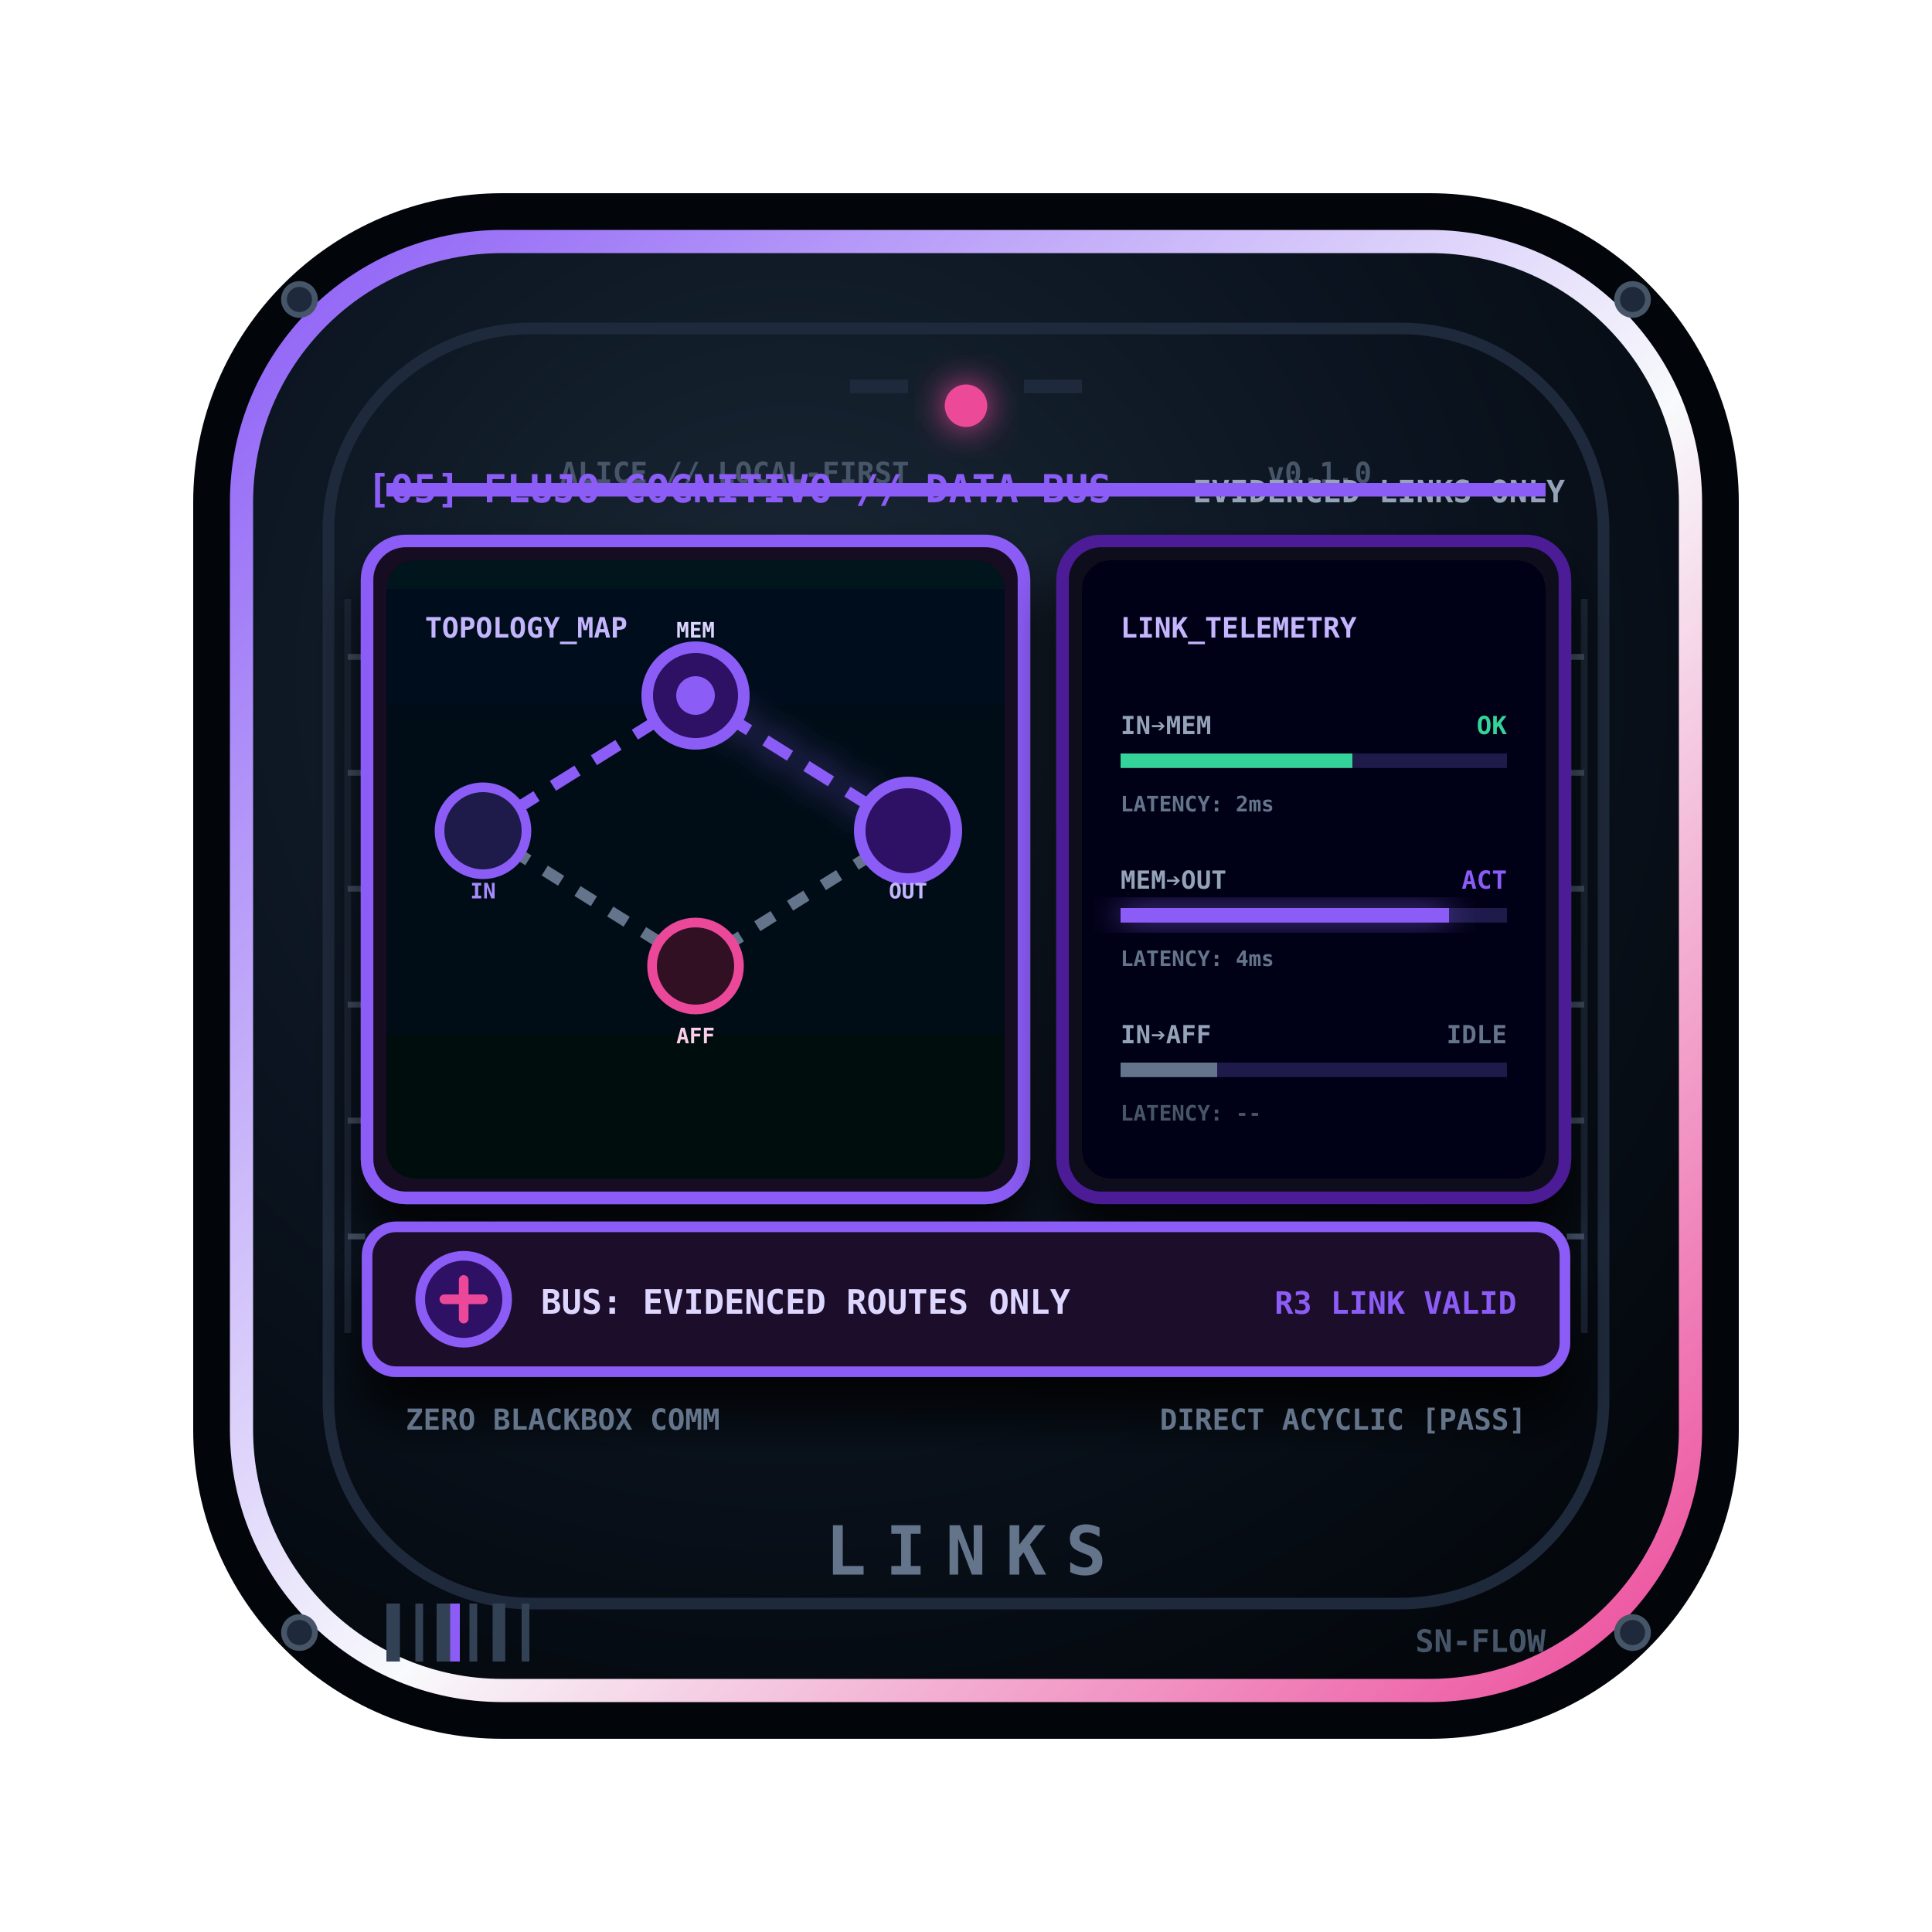
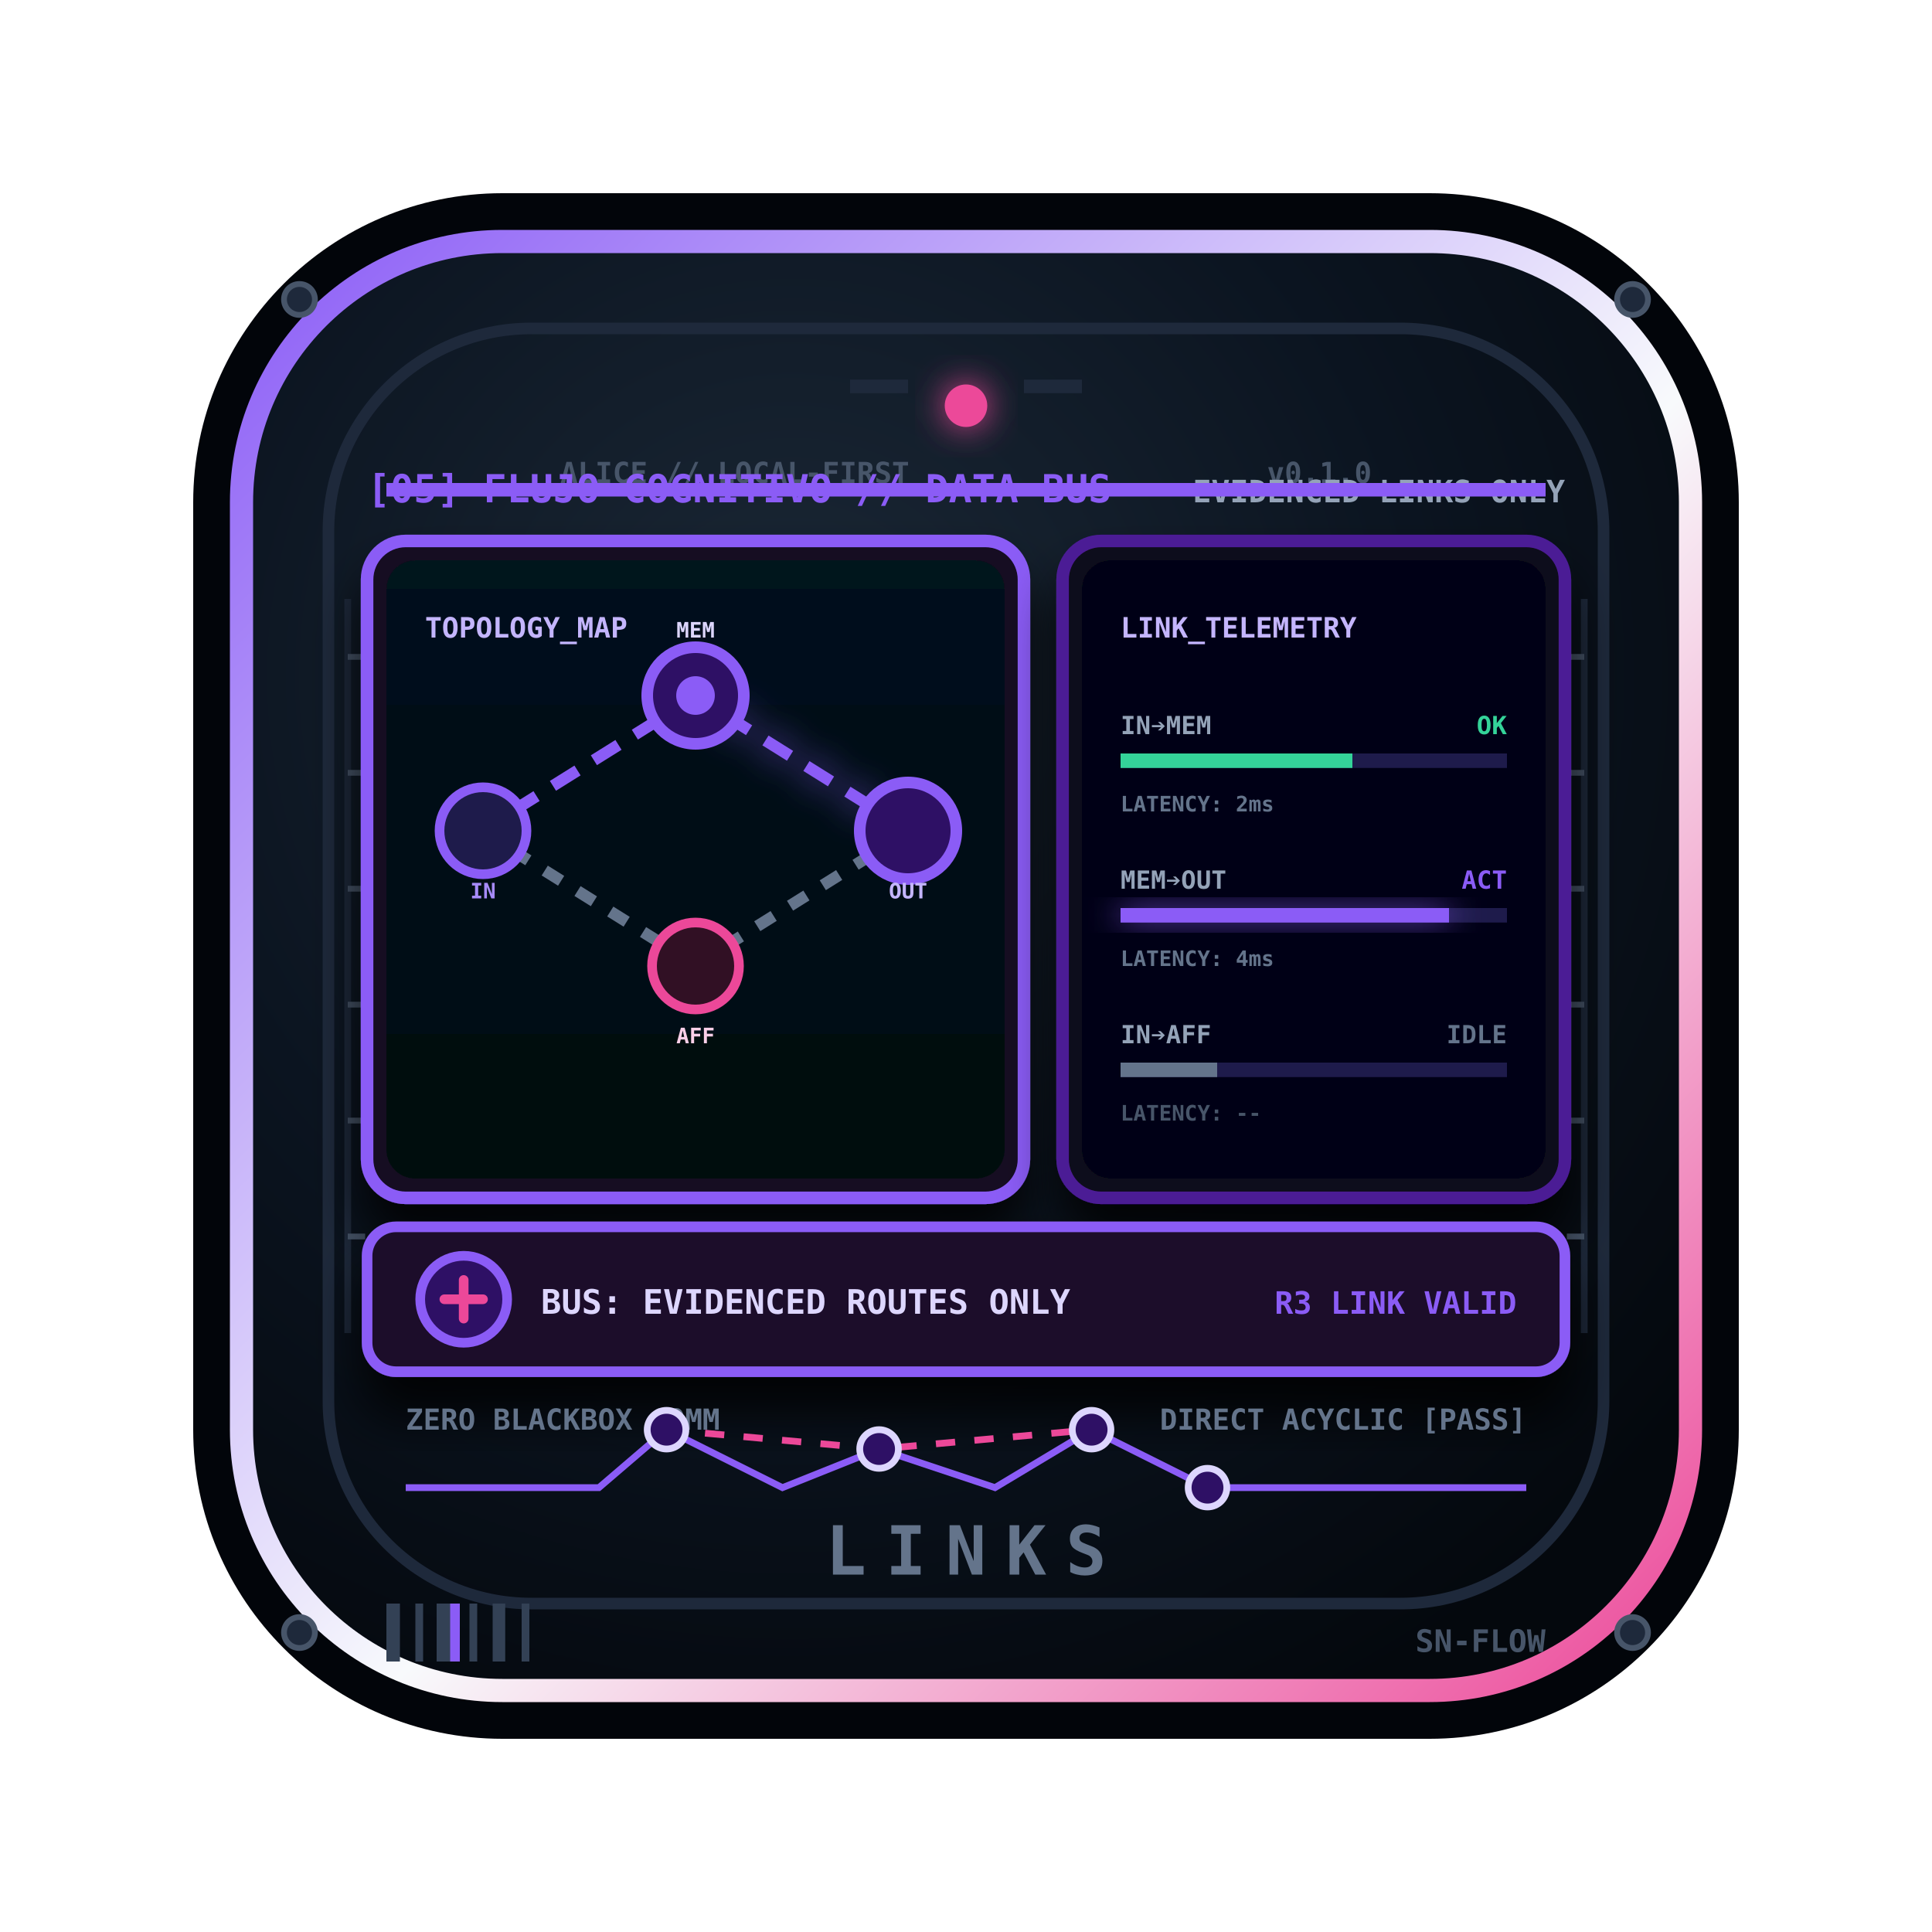
<svg xmlns="http://www.w3.org/2000/svg" viewBox="0 0 200 200" role="img" aria-label="Flujo cognitivo">
  <style>
    .flow-dash{animation:flowDash 2.8s linear infinite}.flow-blink{animation:flowBlink 1.6s steps(2,end) infinite}.flow-blink2{animation:flowBlink 2.3s steps(2,end) .5s infinite}.flow-scan{animation:flowScan 4.2s ease-in-out infinite}.flow-spin{transform-box:fill-box;transform-origin:50% 50%;animation:flowSpin 16s linear infinite}
    @keyframes flowDash{to{stroke-dashoffset:-26}}@keyframes flowBlink{50%{opacity:.25}}
    @keyframes flowScan{0%,100%{y:50px;opacity:.06}50%{y:140px;opacity:.4}}
    @keyframes flowSpin{to{transform:rotate(360deg)}}
    @media(prefers-reduced-motion:reduce){.flow-dash,.flow-blink,.flow-blink2,.flow-scan,.flow-spin{animation:none}}
  </style>
  <defs>
    <radialGradient id="flow-plate" cx="38%" cy="30%" r="80%">
      <stop stop-color="#1b2836" />
      <stop offset=".55" stop-color="#0b1420" />
      <stop offset="1" stop-color="#04080d" />
    </radialGradient>
    <linearGradient id="flow-ga" x1="0" y1="0" x2="1" y2="1">
      <stop stop-color="#8b5cf6" />
      <stop offset=".55" stop-color="#f8fafc" />
      <stop offset="1" stop-color="#ec4899" />
    </linearGradient>
    <linearGradient id="flow-gb" x1="0" x2="1">
      <stop stop-color="#ec4899" />
      <stop offset="1" stop-color="#8b5cf6" />
    </linearGradient>
    <linearGradient id="flow-metal" x1="0" y1="0" x2="1" y2="1">
      <stop stop-color="#94a3b8" />
      <stop offset=".35" stop-color="#334155" />
      <stop offset=".7" stop-color="#111827" />
      <stop offset="1" stop-color="#020617" />
    </linearGradient>
    <linearGradient id="flow-screen-bg" x1="0" y1="0" x2="0" y2="1">
      <stop stop-color="#06121d" />
      <stop offset="1" stop-color="#02070e" />
    </linearGradient>
    <radialGradient id="flow-halo">
      <stop stop-color="#fff" />
      <stop offset=".2" stop-color="#8b5cf6" />
      <stop offset=".7" stop-color="#ec4899" />
      <stop offset="1" stop-color="#07111d" />
    </radialGradient>
    <filter id="flow-shadow" x="-45%" y="-45%" width="190%" height="200%">
      <feDropShadow dx="0" dy="4" stdDeviation="2.6" flood-color="#000" flood-opacity=".85" />
    </filter>
    <filter id="flow-glow" x="-70%" y="-70%" width="240%" height="240%">
      <feGaussianBlur stdDeviation="1.8" result="b" />
      <feMerge>
        <feMergeNode in="b" />
        <feMergeNode in="SourceGraphic" />
      </feMerge>
    </filter>
  </defs>
  <rect x="20" y="20" width="160" height="160" rx="32" fill="#02050a" />
  <rect x="25" y="25" width="150" height="150" rx="27" fill="url(#flow-plate)" stroke="url(#flow-ga)" stroke-width="2.4" />
  <rect x="34" y="34" width="132" height="132" rx="21" fill="none" stroke="#1e293b" stroke-width="1.2" />
  <g fill="#1e293b" stroke="#475569" stroke-width=".6">
    <circle cx="31" cy="31" r="1.6" />
    <circle cx="169" cy="31" r="1.6" />
    <circle cx="31" cy="169" r="1.6" />
    <circle cx="169" cy="169" r="1.6" />
  </g>
  <path d="M88 40h6M106 40h6" stroke="#1e293b" stroke-width="1.4" />
  <g font-family="Consolas,monospace" font-weight="900">
    <text x="58" y="50" fill="#475569" font-size="3">ALICE // LOCAL-FIRST</text>
    <text x="142" y="50" fill="#475569" font-size="3" text-anchor="end">v0.1.0</text>
  </g>
  <path d="M36 62v76M164 62v76" stroke="#1e293b" stroke-width=".7" />
  <path d="M36 68h2.5M36 80h1.8M36 92h2.5M36 104h1.8M36 116h2.5M36 128h1.8M164 68h-2.5M164 80h-1.8M164 92h-2.5M164 104h-1.8M164 116h-2.5M164 128h-1.8" stroke="#475569" stroke-width=".6" />
  <circle class="flow-blink" cx="100" cy="42" r="2.2" fill="#ec4899" filter="url(#flow-glow)" />
  <g font-family="Consolas,monospace" font-weight="900">
    <text x="38" y="52" fill="#8b5cf6" font-size="4">[05] FLUJO COGNITIVO // DATA BUS</text>
    <text x="162" y="52" fill="#94a3b8" font-size="3.2" text-anchor="end">EVIDENCED LINKS ONLY</text>
  </g>
  <g filter="url(#flow-shadow)">
    <rect x="38" y="56" width="68" height="68" rx="4" fill="#130b20" stroke="#8b5cf6" stroke-width="1.3" />
    <rect x="40" y="58" width="64" height="64" rx="3" fill="url(#flow-screen-bg)" />
  </g>
  <g font-family="Consolas,monospace" font-weight="900">
    <text x="44" y="66" fill="#c4b5fd" font-size="2.9">TOPOLOGY_MAP</text>
  </g>
  <g stroke-width="1.2" fill="none">
    <path class="flow-dash" d="M53 84L69 74" stroke="#8b5cf6" stroke-dasharray="3 2" />
    <path class="flow-dash" d="M75 74L91 84" stroke="#8b5cf6" stroke-dasharray="3 2" filter="url(#flow-glow)" />
    <path d="M53 88L69 98" stroke="#64748b" stroke-dasharray="2 2" />
    <path d="M75 98L91 88" stroke="#64748b" stroke-dasharray="2 2" />
  </g>
  <circle cx="50" cy="86" r="4.5" fill="#1e1b4b" stroke="#8b5cf6" stroke-width="1" />
  <text x="50" y="93" fill="#a78bfa" font-family="Consolas,monospace" font-weight="900" font-size="2.2" text-anchor="middle">IN</text>
  <circle cx="72" cy="72" r="5" fill="#2e1065" stroke="#8b5cf6" stroke-width="1.2" />
  <circle cx="72" cy="72" r="2" fill="#8b5cf6" class="flow-blink" />
  <text x="72" y="66" fill="#ddd6fe" font-family="Consolas,monospace" font-weight="900" font-size="2.2" text-anchor="middle">MEM</text>
  <circle cx="72" cy="100" r="4.5" fill="#311024" stroke="#ec4899" stroke-width="1" />
  <text x="72" y="108" fill="#fbcfe8" font-family="Consolas,monospace" font-weight="900" font-size="2.2" text-anchor="middle">AFF</text>
  <circle cx="94" cy="86" r="5" fill="#2e1065" stroke="#8b5cf6" stroke-width="1.2" />
  <text x="94" y="93" fill="#c4b5fd" font-family="Consolas,monospace" font-weight="900" font-size="2.2" text-anchor="middle">OUT</text>
  <g filter="url(#flow-shadow)">
    <rect x="110" y="56" width="52" height="68" rx="4" fill="#0f071a" stroke="#4c1d95" stroke-width="1.3" />
    <rect x="112" y="58" width="48" height="64" rx="3" fill="#020617" />
  </g>
  <g font-family="Consolas,monospace" font-weight="900">
    <text x="116" y="66" fill="#c4b5fd" font-size="2.9">LINK_TELEMETRY</text>
  </g>
  <g font-family="Consolas,monospace" font-weight="900" font-size="2.6">
    <text x="116" y="76" fill="#94a3b8">IN➔MEM</text>
    <text x="156" y="76" fill="#34d399" text-anchor="end">OK</text>
    <rect x="116" y="78" width="40" height="1.5" fill="#1e1b4b" />
    <rect class="flow-scan" x="116" y="78" width="24" height="1.5" fill="#34d399" />
    <text x="116" y="84" fill="#64748b" font-size="2.2">LATENCY: 2ms</text>
  </g>
  <g font-family="Consolas,monospace" font-weight="900" font-size="2.6">
    <text x="116" y="92" fill="#94a3b8">MEM➔OUT</text>
    <text x="156" y="92" fill="#8b5cf6" text-anchor="end">ACT</text>
    <rect x="116" y="94" width="40" height="1.5" fill="#1e1b4b" />
    <rect class="flow-scan" x="116" y="94" width="34" height="1.5" fill="#8b5cf6" filter="url(#flow-glow)" />
    <text x="116" y="100" fill="#64748b" font-size="2.2">LATENCY: 4ms</text>
  </g>
  <g font-family="Consolas,monospace" font-weight="900" font-size="2.6">
    <text x="116" y="108" fill="#94a3b8">IN➔AFF</text>
    <text x="156" y="108" fill="#64748b" text-anchor="end">IDLE</text>
    <rect x="116" y="110" width="40" height="1.5" fill="#1e1b4b" />
    <rect x="116" y="110" width="10" height="1.5" fill="#64748b" />
    <text x="116" y="116" fill="#475569" font-size="2.2">LATENCY: --</text>
  </g>
  <g filter="url(#flow-shadow)">
    <rect x="38" y="127" width="124" height="15" rx="3" fill="#1b102b" stroke="#8b5cf6" stroke-width="1.1" />
  </g>
  <circle cx="48" cy="134.5" r="4.5" fill="#2e1065" stroke="#8b5cf6" stroke-width="1" />
  <path d="M46 134.5h4m-2-2v4" stroke="#ec4899" stroke-width="1" stroke-linecap="round" />
  <g font-family="Consolas,monospace" font-weight="900">
    <text x="56" y="136" fill="#ddd6fe" font-size="3.5">BUS: EVIDENCED ROUTES ONLY</text>
    <text x="157" y="136" fill="#8b5cf6" font-size="3.2" text-anchor="end">R3 LINK VALID</text>
    <text x="42" y="148" fill="#64748b" font-size="3">ZERO BLACKBOX COMM</text>
    <text x="158" y="148" fill="#64748b" font-size="3" text-anchor="end">DIRECT ACYCLIC [PASS]</text>
  </g>
+   <g aria-label="Rutas evidenciadas" fill="none" stroke-width=".7">
+     <path d="M42 154h20l7-6 12 6 10-4 12 4 10-6 12 6h33" stroke="#8b5cf6" />
+     <path d="M69 148l22 2 22-2" stroke="#ec4899" stroke-dasharray="2 2" />
+     <g fill="#2e1065" stroke="#ddd6fe">
+       <circle cx="69" cy="148" r="2" />
+       <circle cx="91" cy="150" r="2" />
+       <circle cx="113" cy="148" r="2" />
+       <circle cx="125" cy="154" r="2" />
+     </g>
+   </g>
  <rect class="flow-scan" x="40" y="50" width="120" height="1.4" fill="#8b5cf6" />
  <g fill="#334155">
    <rect x="40" y="166" width="1.4" height="6" />
    <rect x="43" y="166" width=".8" height="6" />
    <rect x="45.2" y="166" width="1.8" height="6" />
    <rect x="48.6" y="166" width=".8" height="6" />
    <rect x="51" y="166" width="1.3" height="6" />
    <rect x="54" y="166" width=".8" height="6" />
  </g>
  <rect x="46.6" y="166" width="1" height="6" fill="#8b5cf6" />
  <g font-family="Consolas,monospace" font-weight="900">
    <text x="160" y="171" fill="#475569" font-size="3.2" text-anchor="end">SN-FLOW</text>
  </g>
  <g font-family="Consolas,monospace" font-weight="900">
    <text x="100" y="163" fill="#64748b" font-size="7" text-anchor="middle" letter-spacing="2">LINKS</text>
  </g>
</svg>
